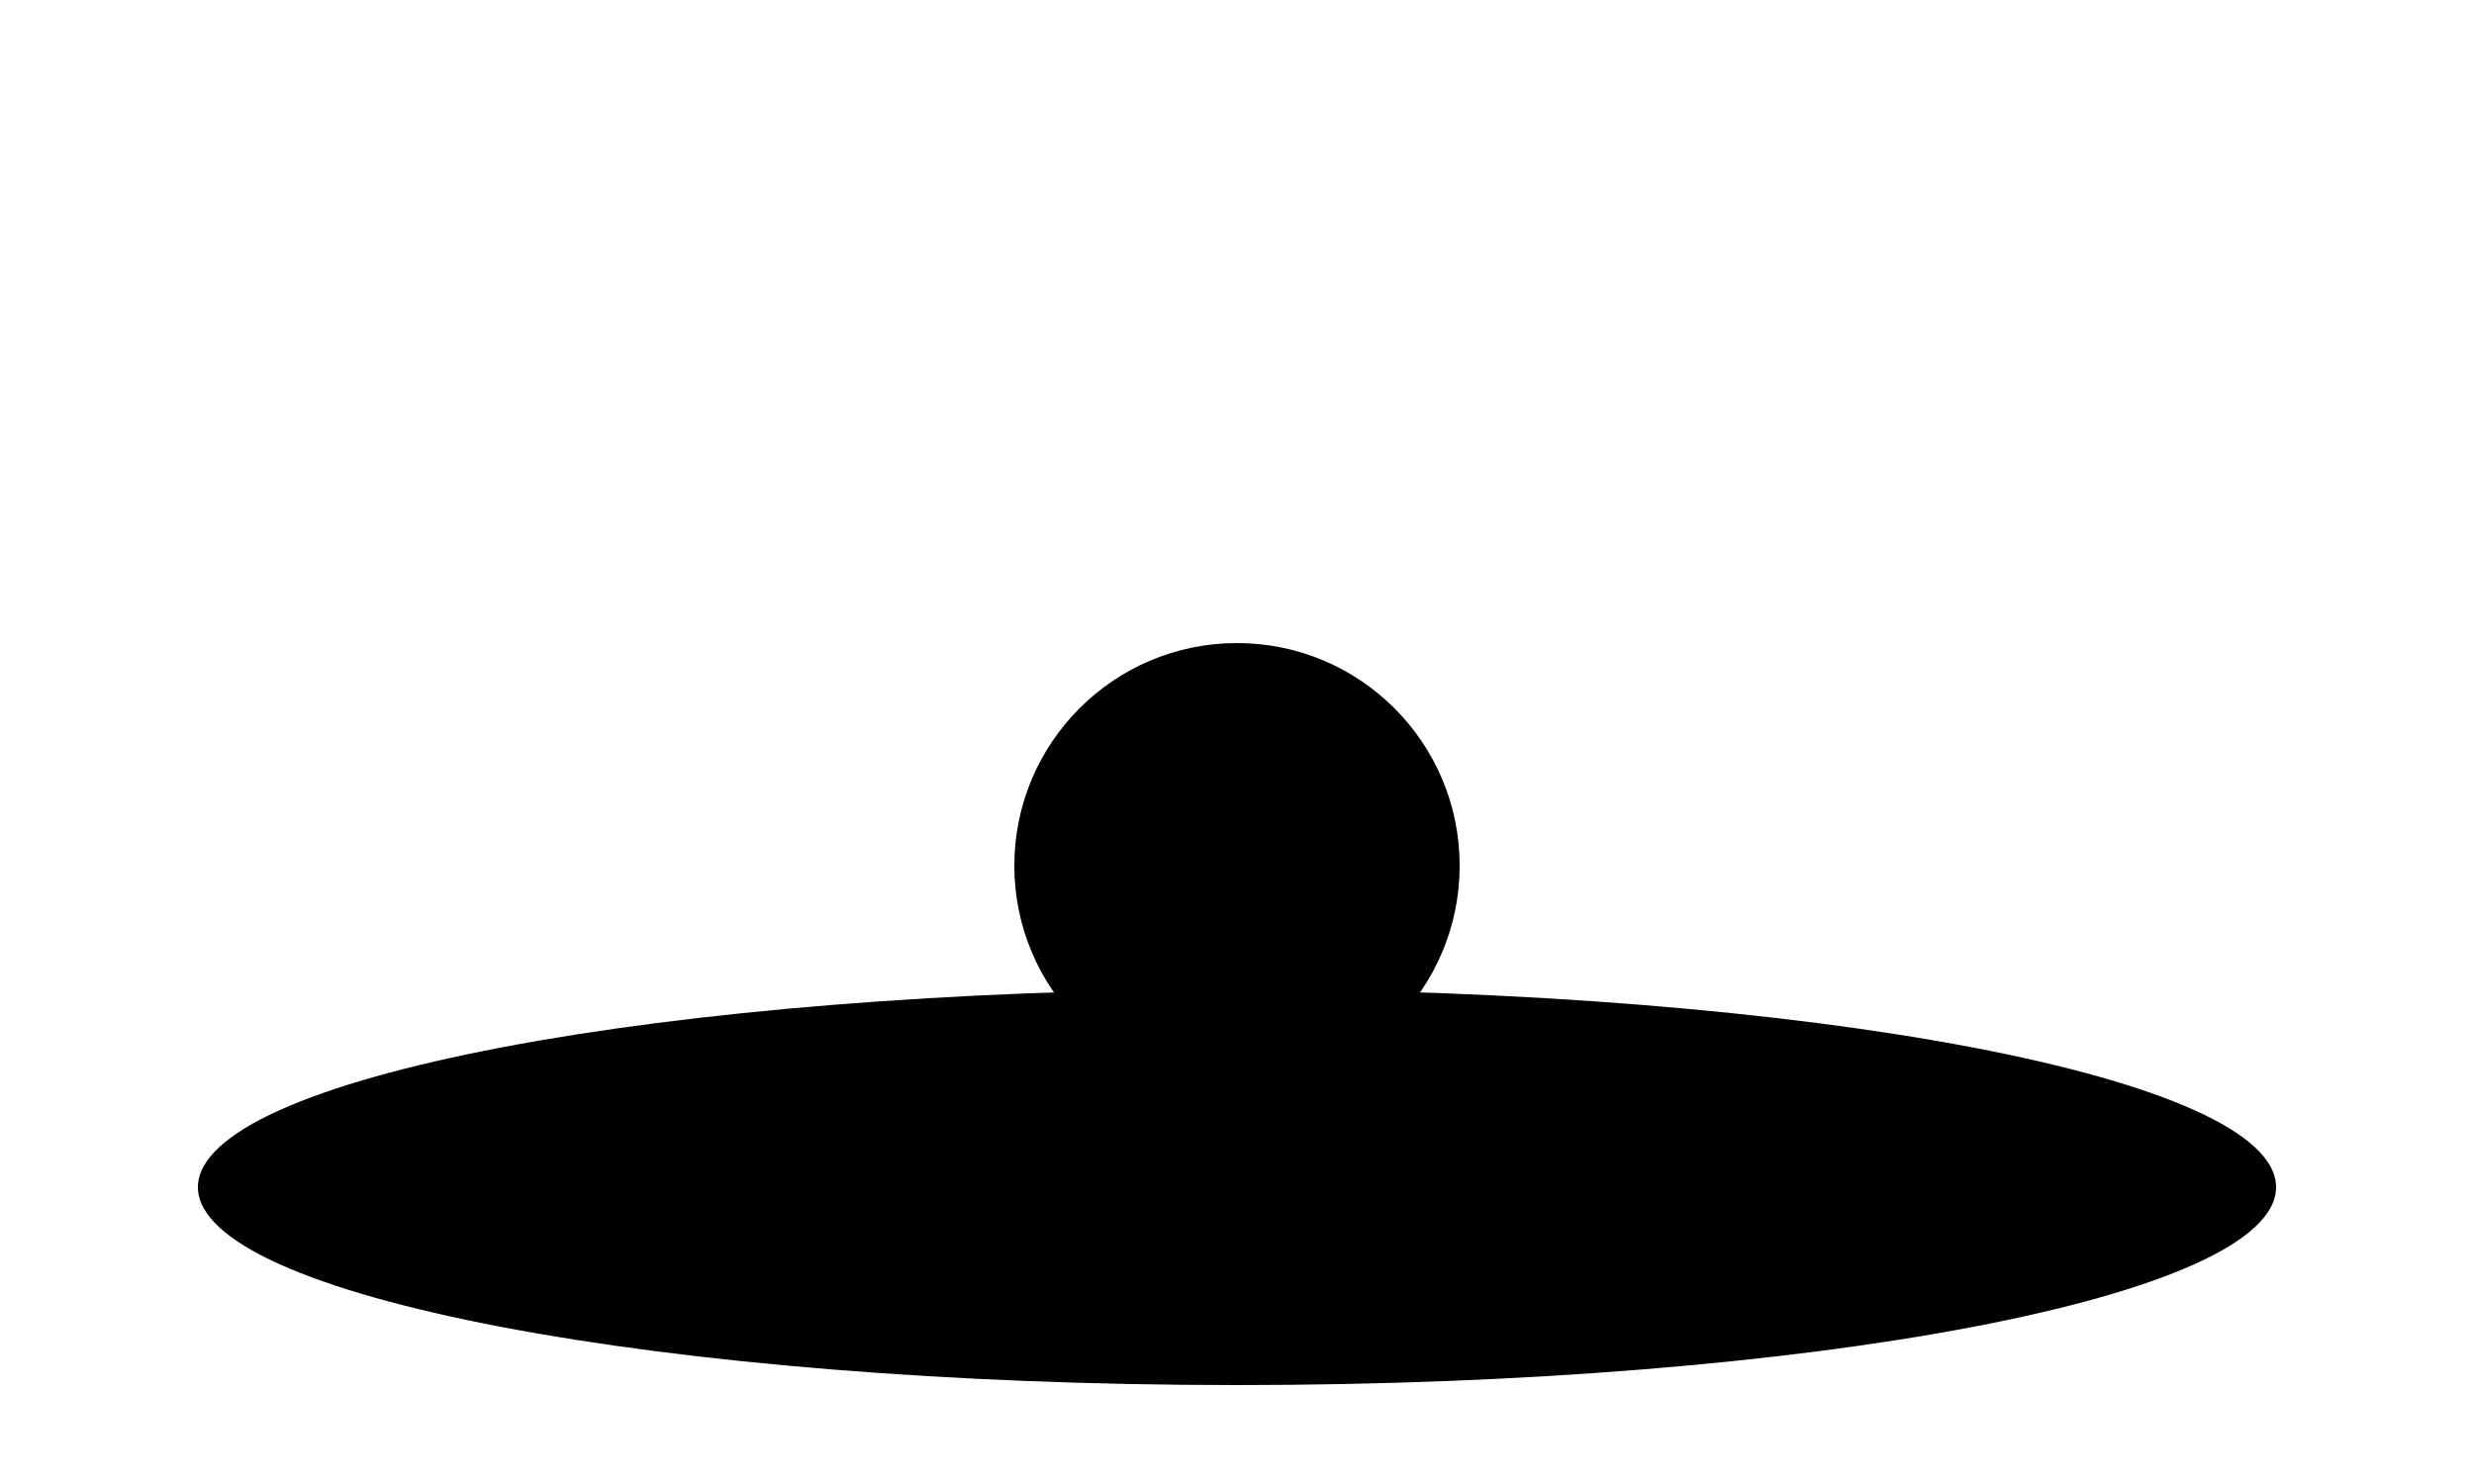
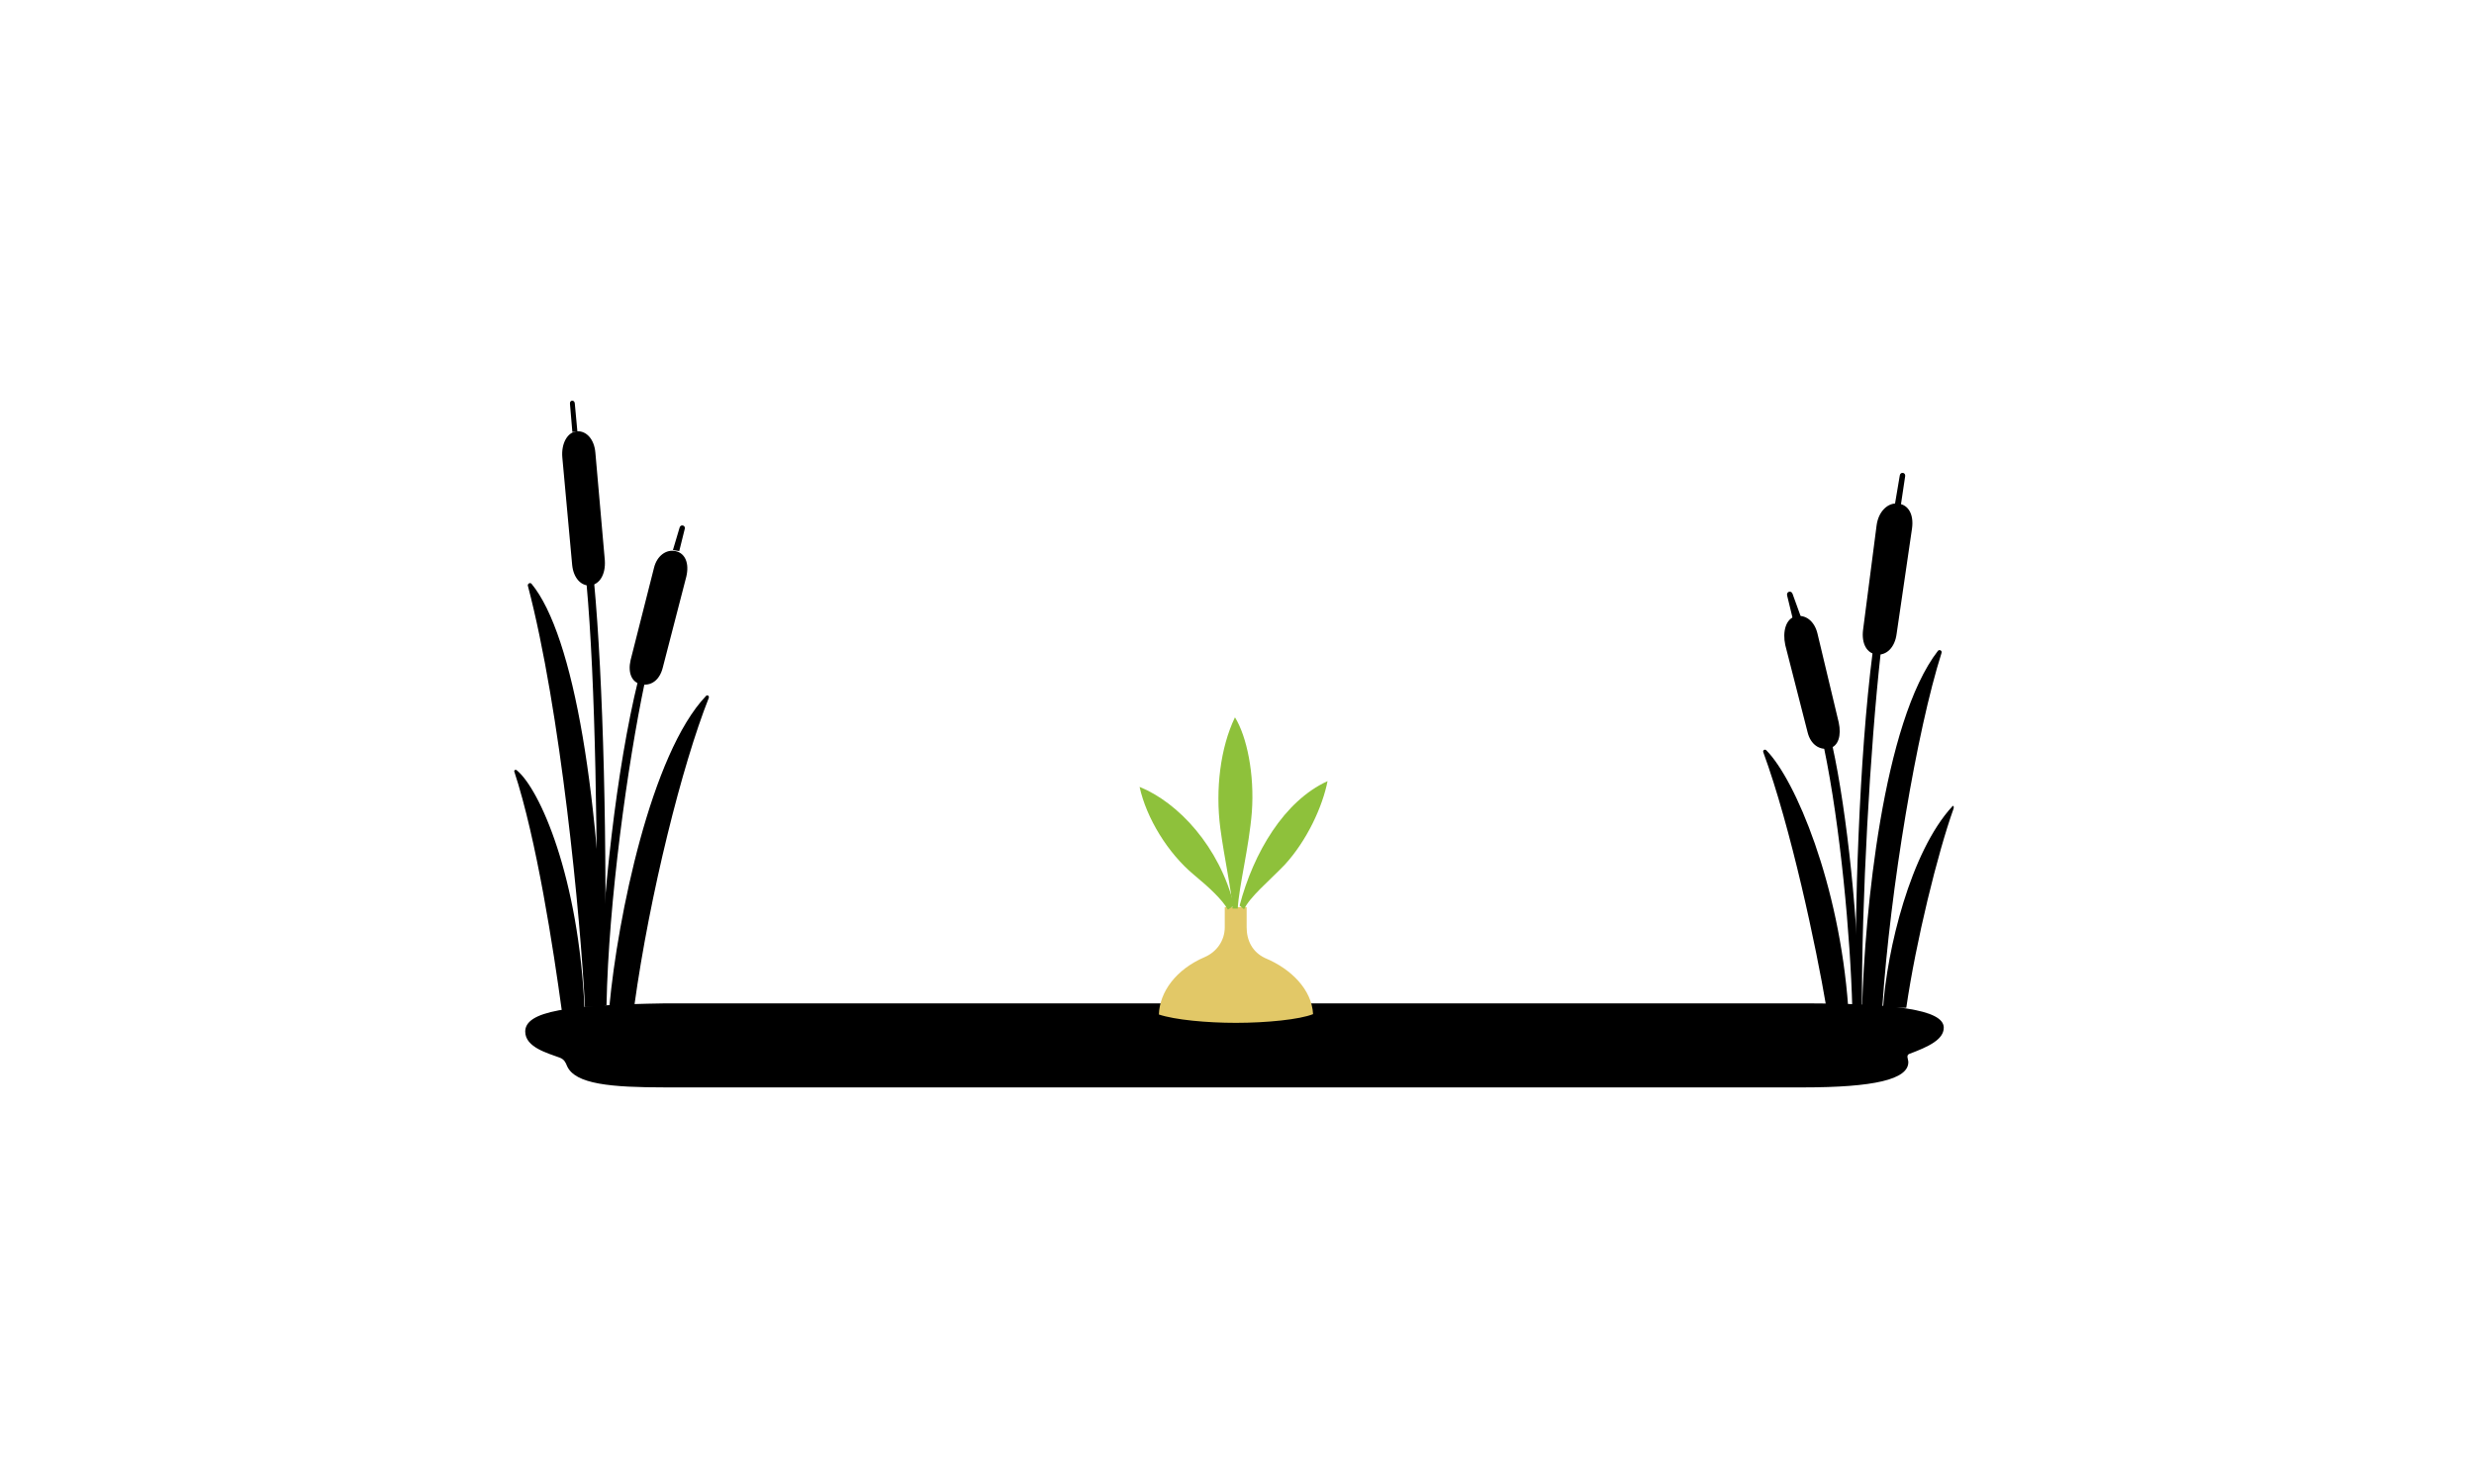
<svg xmlns="http://www.w3.org/2000/svg" width="200" height="120" viewBox="0 0 200 120">
-   <ellipse cx="100" cy="96" rx="84" ry="16" fill="{{border}}" />
-   <ellipse cx="100" cy="94" rx="60" ry="9" fill="{{muted}}" fill-opacity="0.35" />
-   <circle cx="100" cy="70" r="18" fill="{{muted}}" />
-   <path d="M100 52 C 96 42, 92 38, 86 36 M100 52 C 101 42, 103 36, 108 32 M100 52 C 104 44, 110 42, 116 42" fill="none" stroke="{{muted}}" stroke-width="3" stroke-linecap="round" />
-   <path d="M30 96 V 58 M38 96 V 66 M162 96 V 54 M170 96 V 68" fill="none" stroke="{{border}}" stroke-width="3" stroke-linecap="round" />
+   <path d="M41.575 62.385c1.815 5.52 3.165 14.4 3.84 19.32l1.845 0c-0.465-10.785-3.63-17.91-5.49-19.425-0.105-0.075-0.225 0-0.195 0.105z" fill="{{muted}}" />
+   <path d="M42.67 47.355c2.655 10.095 4.26 26.82 4.62 34.081l1.605 0c-0.315-16.86-2.49-30.06-5.925-34.23-0.12-0.135-0.33 0-0.3 0.15z" fill="{{muted}}" />
+   <path d="M57.085 56.265c-4.47 4.68-7.155 17.97-7.815 25.05l2.01 0c1.245-9 3.87-19.47 6.015-24.87 0.06-0.15-0.09-0.285-0.21-0.18z" fill="{{muted}}" />
+   <path d="M51.58 55.035c-1.74 7.095-2.91 17.61-3.18 26.28l0.63 0c0.165-8.49 1.71-19.53 3.09-26.115l-0.54-0.165z" fill="{{muted}}" />
+   <path d="M47.41 47.145c0.735 8.055 0.915 20.82 0.84 34.17l0.615 0c0.255-12.825-0.105-26.385-0.84-34.245l-0.615 0.075z" fill="{{muted}}" />
+   <path d="M46.675 34.875l-0.21-2.265c-0.03-0.3-0.42-0.27-0.39 0.03l0.195 2.295 0.405-0.06z" fill="{{muted}}" />
+   <path d="M54.91 44.565l0.45-1.815c0.06-0.285-0.345-0.375-0.42-0.09l-0.54 1.815 0.51 0.09z" fill="{{muted}}" />
+   <path d="M45.46 37.005l0.795 8.685c0.105 1.05 0.72 1.695 1.425 1.65 0.795-0.06 1.29-0.9 1.215-2.025l-0.765-8.715c-0.09-1.08-0.72-1.77-1.485-1.725-0.765 0.06-1.29 0.975-1.185 2.13z" fill="{{muted}}" />
+   <path d="M52.87 45.915l-1.89 7.455c-0.24 1.02 0.09 1.8 0.81 1.95 0.825 0.195 1.53-0.315 1.785-1.32l1.905-7.365c0.255-1.065-0.075-1.905-0.87-2.07-0.735-0.165-1.5 0.36-1.74 1.35z" fill="{{muted}}" />
+   <path d="M157.84 65.19c-3.42 3.705-5.295 11.655-5.611 16.305l1.875 0c0.78-5.37 2.535-12.51 3.825-16.11 0.045-0.15-0.015-0.27-0.09-0.195z" fill="{{muted}}" />
+   <path d="M156.67 52.62c-4.47 5.76-5.925 21.285-6.135 28.815l1.635 0c0.63-9.555 2.79-22.365 4.785-28.635 0.06-0.195-0.165-0.3-0.285-0.18z" fill="{{muted}}" />
+   <path d="M142.54 60.81c2.235 6.09 4.29 15.81 5.1 20.625l1.77 0c-0.72-9.945-4.26-18.36-6.6-20.745-0.12-0.15-0.315-0.03-0.27 0.12z" fill="{{muted}}" />
+   <path d="M147.445 60.42c1.335 6.39 2.145 15.345 2.295 21.075l0.54 0c0.015-6.57-0.975-15.885-2.145-21.18l-0.69 0.105z" fill="{{muted}}" />
+   <path d="M151.39 52.71c-1.125 8.745-1.455 21.075-1.395 28.785l0.525 0c-0.03-8.685 0.66-20.955 1.515-28.68l-0.645-0.105z" fill="{{muted}}" />
+   <path d="M153.67 40.815l0.345-2.31c0.045-0.315-0.39-0.375-0.435-0.06l-0.39 2.31 0.48 0.06z" fill="{{muted}}" />
+   <path d="M145.6 49.92l-0.69-1.905c-0.105-0.3-0.525-0.18-0.435 0.15l0.465 1.92 0.66-0.165z" fill="{{muted}}" />
+   <path d="M151.706 42.48l-1.095 8.46c-0.135 1.095 0.3 1.89 1.08 1.98 0.81 0.105 1.5-0.57 1.635-1.68l1.245-8.52c0.15-1.11-0.285-1.905-1.11-1.995-0.825-0.12-1.605 0.615-1.755 1.755z" fill="{{muted}}" />
+   <path d="M144.325 52.169l1.8 7.035c0.24 1.005 0.99 1.5 1.785 1.305 0.705-0.18 0.96-1.035 0.735-2.085l-1.71-7.155c-0.24-1.065-1.005-1.62-1.8-1.425-0.765 0.195-1.05 1.23-0.81 2.325z" fill="{{muted}}" />
+   <path d="M145.75 81.135l-91.98 0c-7.89 0.12-11.31 0.63-11.31 2.28 0 1.29 1.86 1.755 2.805 2.115 0.345 0.135 0.465 0.39 0.57 0.66 0.645 1.485 3.54 1.74 8.01 1.74l91.905 0c5.745 0 8.52-0.645 8.52-2.04 0-0.255-0.21-0.555 0.09-0.675 1.53-0.57 2.775-1.155 2.775-2.115 0-1.5-4.14-1.965-11.385-1.965z" fill="{{border}}" />
+   <path d="M102.28 77.475c-1.035-0.48-1.5-1.425-1.5-2.49l0-1.635-1.77 0 0 1.635c0 1.065-0.645 1.98-1.605 2.4-2.355 1.005-3.66 2.835-3.72 4.65 1.305 0.435 3.885 0.675 6.225 0.675 2.49 0 5.16-0.27 6.24-0.705-0.105-1.995-1.785-3.66-3.87-4.53z" fill="#E2C867" />
+   <path d="M92.125 63.63c0.555 2.535 2.295 5.37 4.395 7.11 1.245 1.035 2.295 2.01 2.745 2.82l0.495-0.345c-1.17-4.725-4.485-8.31-7.635-9.585z" fill="#8EC13B" />
+   <path d="M99.835 58.005c-1.185 2.46-1.59 5.835-1.185 8.955 0.33 2.475 0.915 5.055 0.99 6.51l0.42 0c0.105-1.86 0.915-4.965 1.14-7.8 0.225-3.075-0.405-6.12-1.365-7.665z" fill="#8EC13B" />
+   <path d="M107.32 63.165c-3.495 1.59-5.985 5.775-7.11 10.065l0.36 0.3c0.465-1.005 1.98-2.25 3.285-3.6 1.815-1.98 3.06-4.71 3.465-6.765z" fill="#8EC13B" />
+   <path d="M87.49 82.365c7.875 1.859 17.85 1.71 24.735 0" fill="none" stroke="{{muted}}" stroke-width="0.5" stroke-linecap="round" />
+   <path d="M87.73 84.165c7.995 1.635 17.715 1.44 24.45 0" fill="none" stroke="{{muted}}" stroke-width="0.5" stroke-linecap="round" />
</svg>
